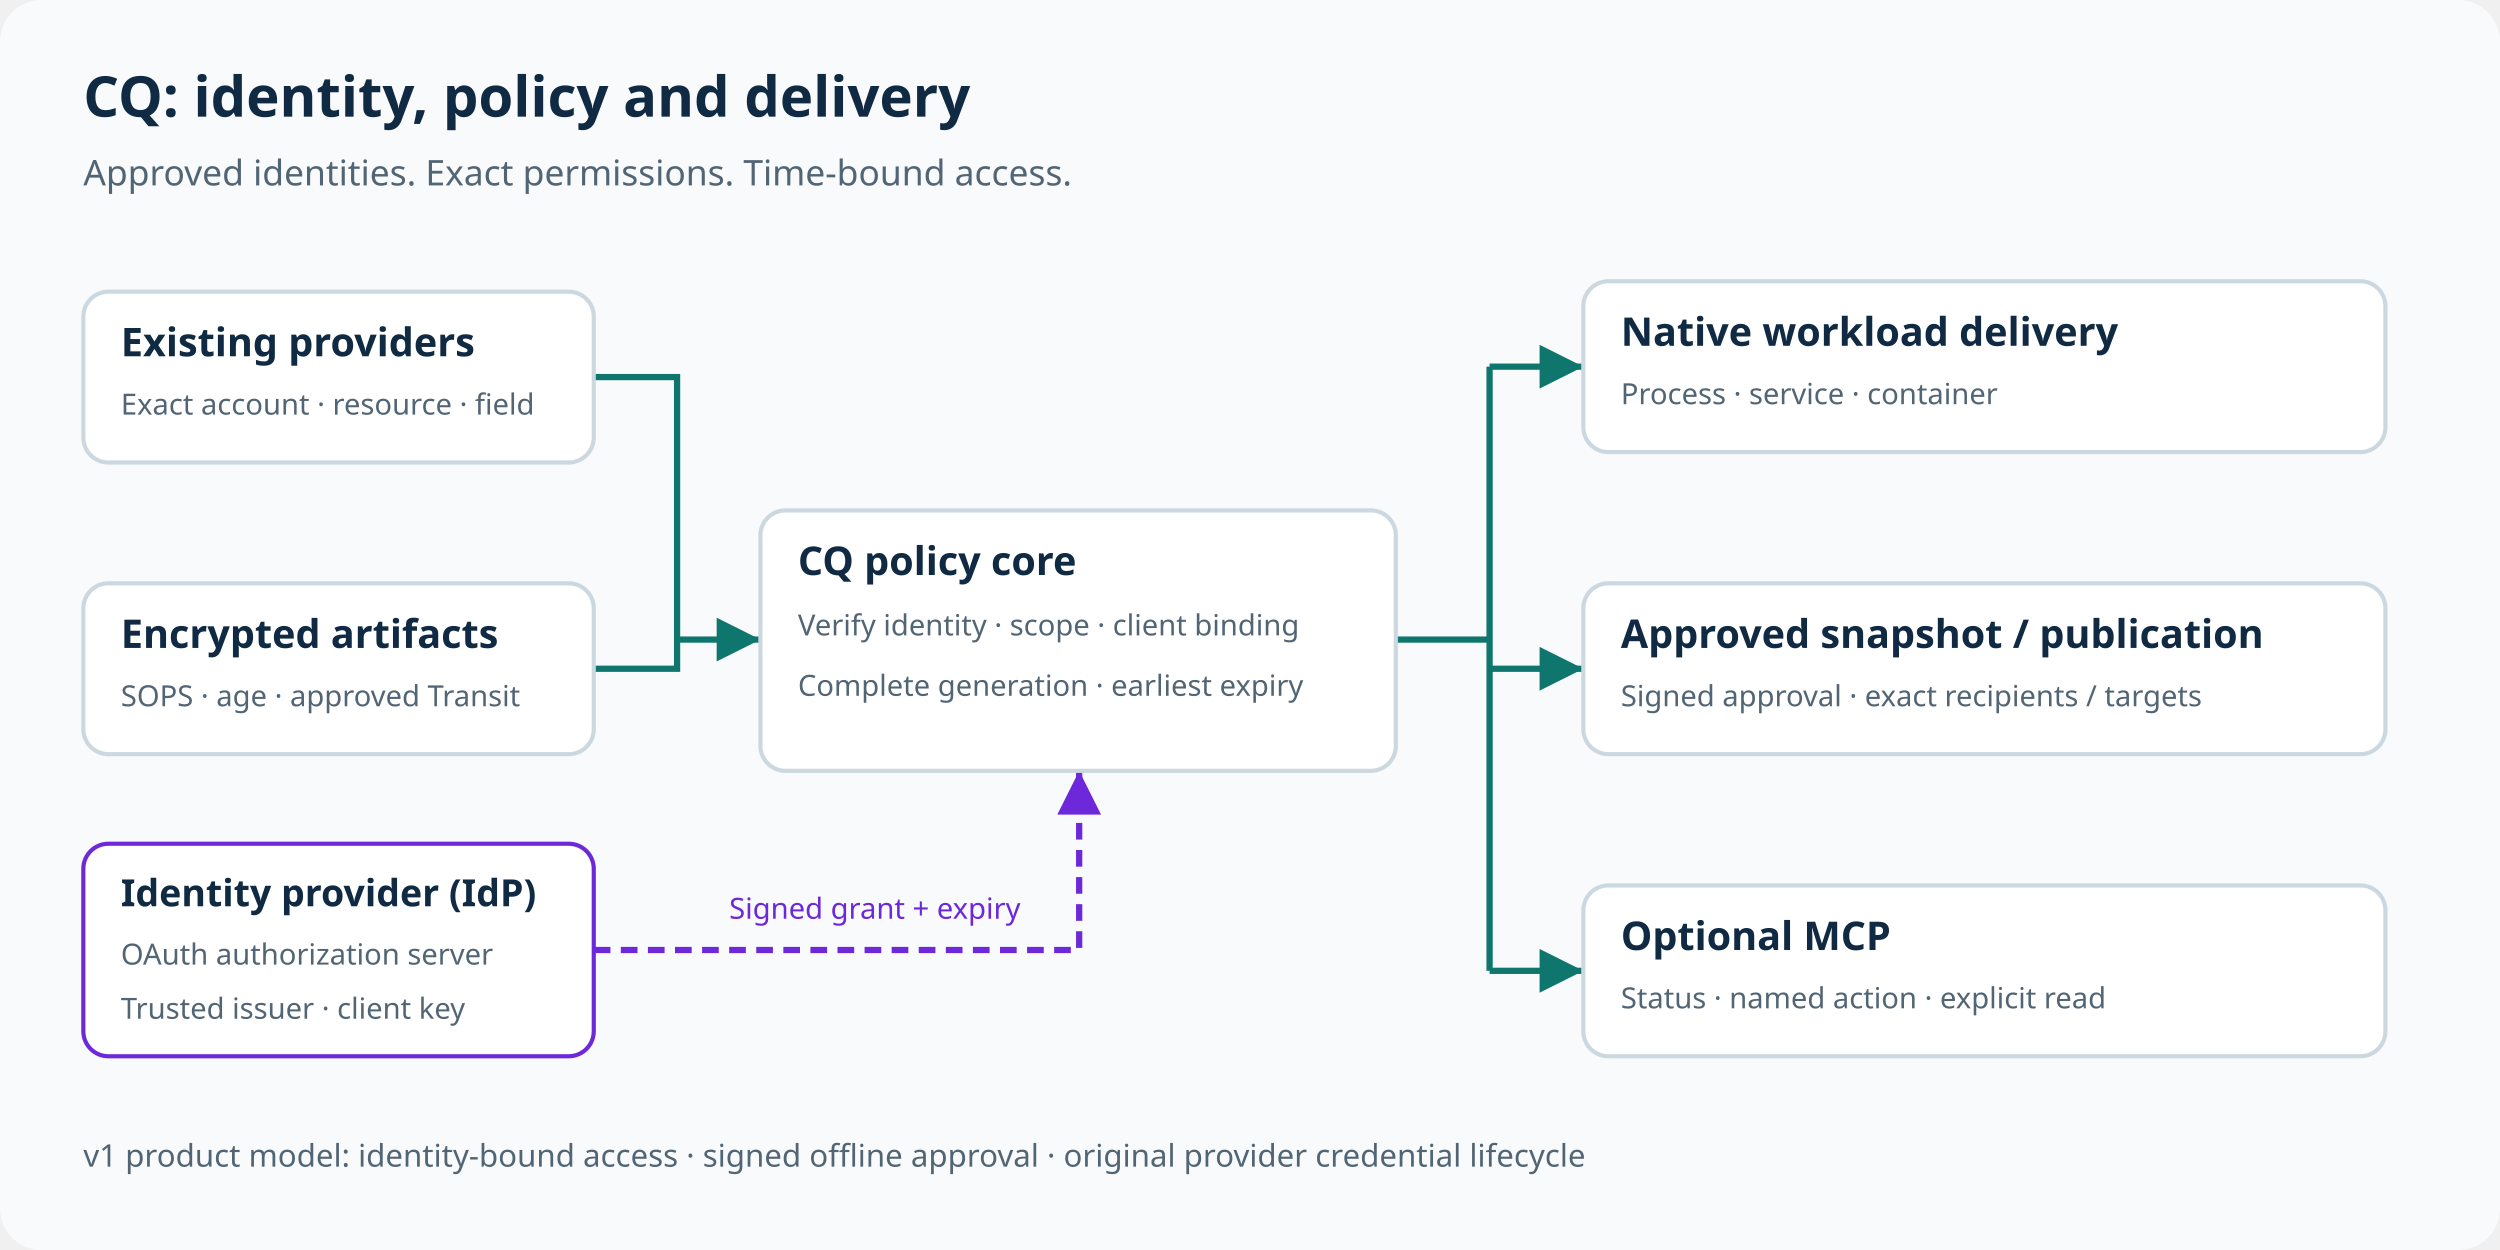
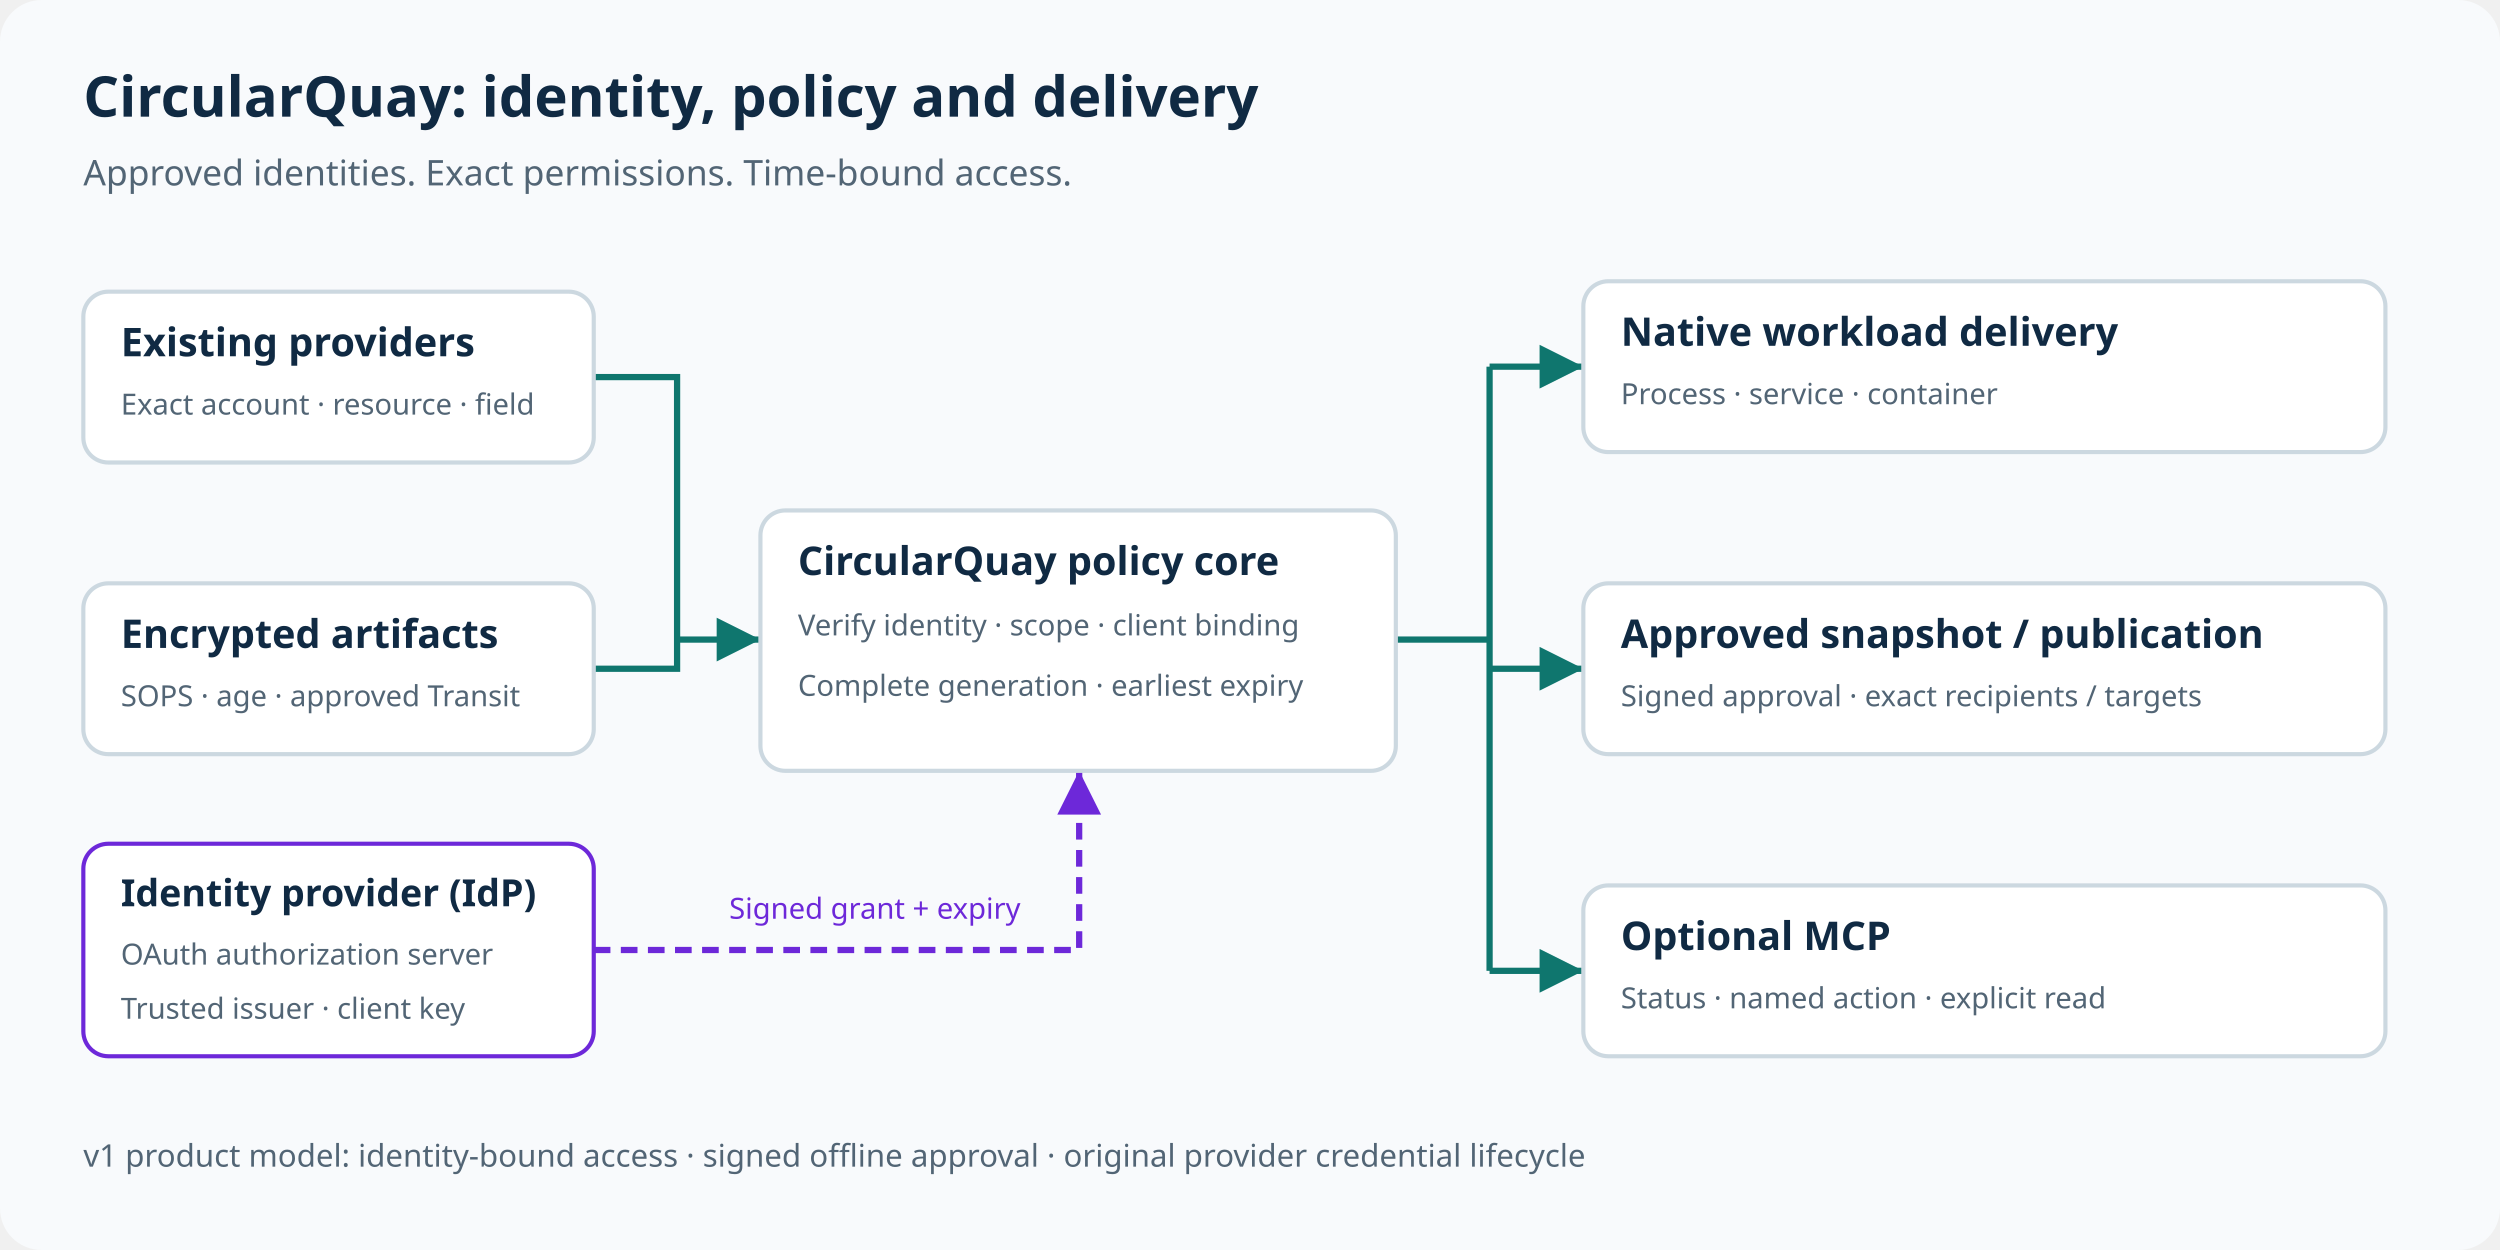
<svg xmlns="http://www.w3.org/2000/svg" width="1200" height="600" viewBox="0 0 1200 600" role="img" aria-labelledby="title desc">
  <defs>
    <marker id="delivery-arrow" viewBox="0 0 10 10" refX="10" refY="5" markerWidth="7" markerHeight="7" orient="auto-start-reverse">
      <path d="M0 0 L10 5 L0 10 Z" fill="#0f766e" />
    </marker>
    <marker id="identity-arrow" viewBox="0 0 10 10" refX="10" refY="5" markerWidth="7" markerHeight="7" orient="auto-start-reverse">
      <path d="M0 0 L10 5 L0 10 Z" fill="#6d28d9" />
    </marker>
  </defs>
  <rect width="1200" height="600" rx="20" fill="#f8fafc" />
  <g font-family="system-ui, sans-serif">
-     <text x="40" y="56" fill="#102a43" font-size="27" font-weight="700">CQ: identity, policy and delivery</text>
+     <text x="40" y="56" fill="#102a43" font-size="27" font-weight="700">CircularQuay: identity, policy and delivery</text>
    <text x="40" y="89" fill="#526575" font-size="17">Approved identities. Exact permissions. Time-bound access.</text>
    <g fill="none" stroke="#0f766e" stroke-width="3">
      <path d="M285 181 H325 V307 M285 321 H325 V307" />
      <path d="M325 307 H365" marker-end="url(#delivery-arrow)" />
      <path d="M670 307 H715 M715 176 V466" />
      <path d="M715 176 H760" marker-end="url(#delivery-arrow)" />
      <path d="M715 321 H760" marker-end="url(#delivery-arrow)" />
      <path d="M715 466 H760" marker-end="url(#delivery-arrow)" />
    </g>
    <path d="M285 456 H518 V370" fill="none" stroke="#6d28d9" stroke-width="3" stroke-dasharray="8 5" marker-end="url(#identity-arrow)" />
    <text x="350" y="441" fill="#6d28d9" font-size="14">Signed grant + expiry</text>
    <rect x="40" y="140" width="245" height="82" rx="12" fill="#ffffff" stroke="#ccd8e0" stroke-width="2" />
    <text x="58" y="171" fill="#102a43" font-size="19" font-weight="650">Existing providers</text>
    <text x="58" y="199" fill="#526575" font-size="14">Exact account · resource · field</text>
    <rect x="40" y="280" width="245" height="82" rx="12" fill="#ffffff" stroke="#ccd8e0" stroke-width="2" />
    <text x="58" y="311" fill="#102a43" font-size="19" font-weight="650">Encrypted artifacts</text>
    <text x="58" y="339" fill="#526575" font-size="14">SOPS · age · approved Transit</text>
    <rect x="40" y="405" width="245" height="102" rx="12" fill="#ffffff" stroke="#6d28d9" stroke-width="2" />
    <text x="58" y="435" fill="#102a43" font-size="18" font-weight="650">Identity provider (IdP)</text>
    <text x="58" y="463" fill="#526575" font-size="14">OAuth authorization server</text>
    <text x="58" y="489" fill="#526575" font-size="14">Trusted issuer · client key</text>
    <rect x="365" y="245" width="305" height="125" rx="12" fill="#ffffff" stroke="#ccd8e0" stroke-width="2" />
-     <text x="383" y="276" fill="#102a43" font-size="19" font-weight="650">CQ policy core</text>
+     <text x="383" y="276" fill="#102a43" font-size="19" font-weight="650">CircularQuay policy core</text>
    <text x="383" y="305" fill="#526575" font-size="14">Verify identity · scope · client binding</text>
    <text x="383" y="334" fill="#526575" font-size="14">Complete generation · earliest expiry</text>
    <rect x="760" y="135" width="385" height="82" rx="12" fill="#ffffff" stroke="#ccd8e0" stroke-width="2" />
    <text x="778" y="166" fill="#102a43" font-size="19" font-weight="650">Native workload delivery</text>
    <text x="778" y="194" fill="#526575" font-size="14">Process · service · container</text>
    <rect x="760" y="280" width="385" height="82" rx="12" fill="#ffffff" stroke="#ccd8e0" stroke-width="2" />
    <text x="778" y="311" fill="#102a43" font-size="19" font-weight="650">Approved snapshot / publication</text>
    <text x="778" y="339" fill="#526575" font-size="14">Signed approval · exact recipients / targets</text>
    <rect x="760" y="425" width="385" height="82" rx="12" fill="#ffffff" stroke="#ccd8e0" stroke-width="2" />
    <text x="778" y="456" fill="#102a43" font-size="19" font-weight="650">Optional MCP</text>
    <text x="778" y="484" fill="#526575" font-size="14">Status · named action · explicit read</text>
    <text x="40" y="560" fill="#526575" font-size="15">v1 product model: identity-bound access · signed offline approval · original provider credential lifecycle</text>
  </g>
</svg>
